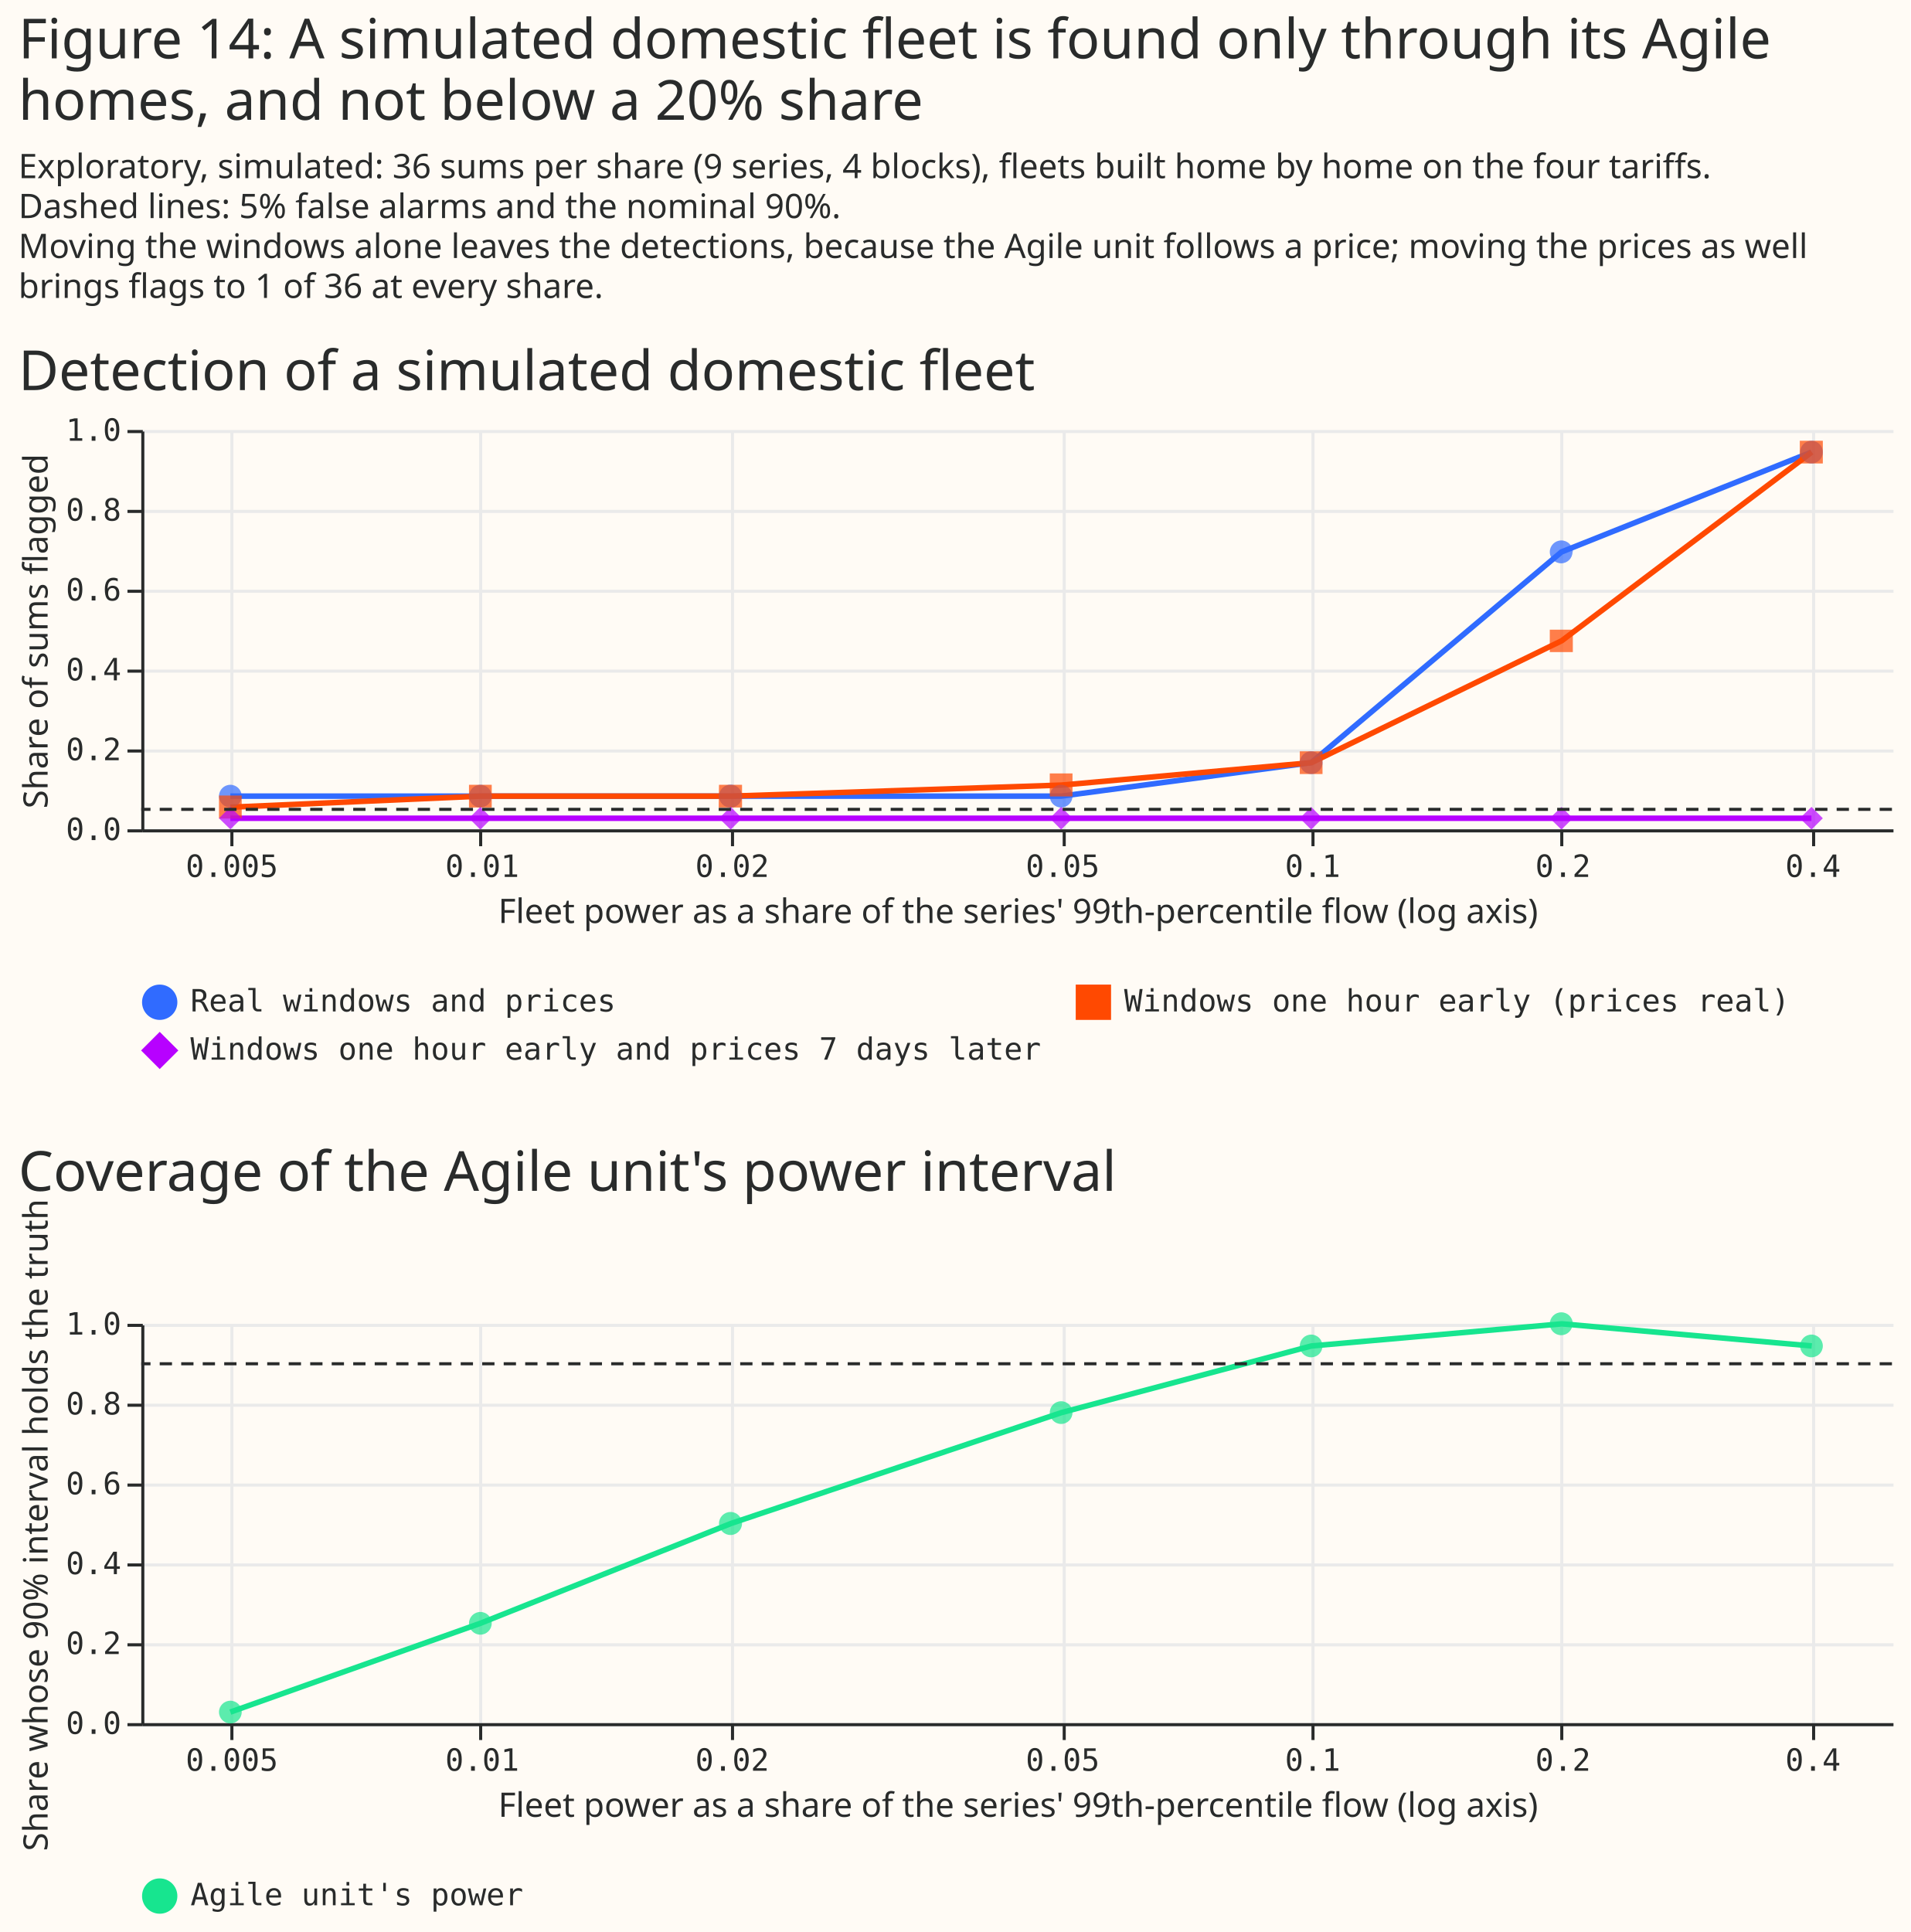
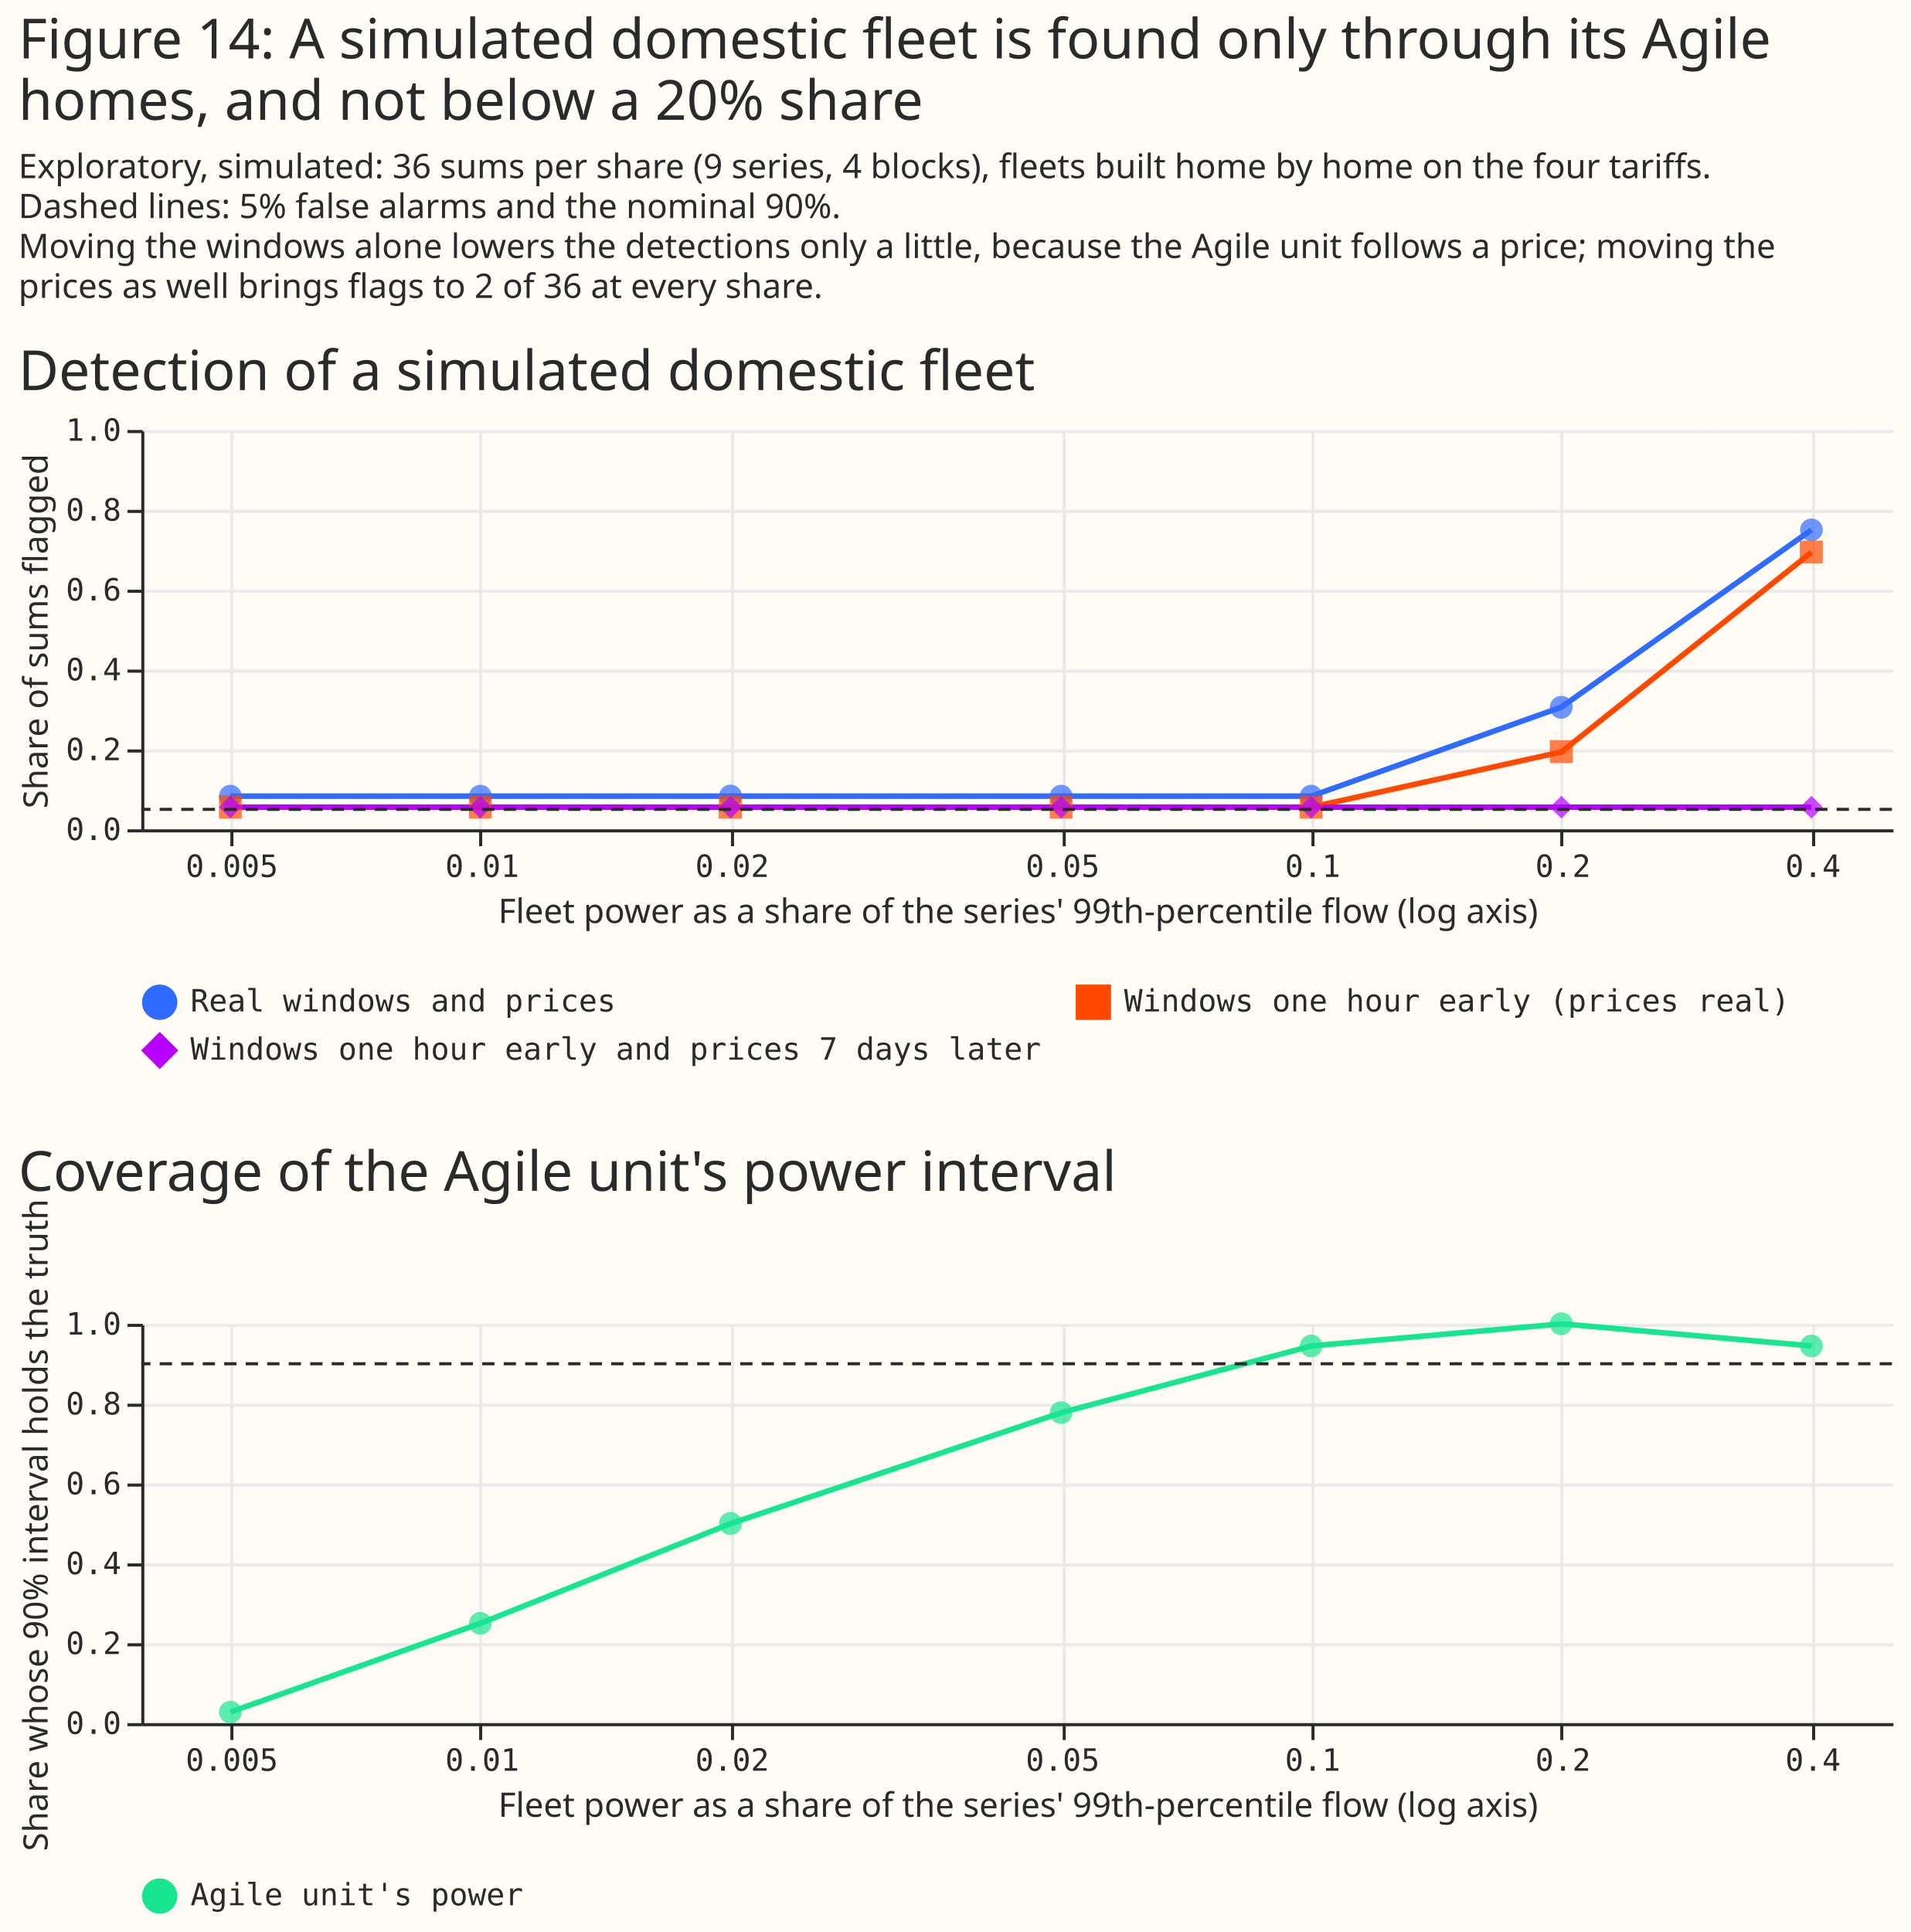
<svg xmlns="http://www.w3.org/2000/svg" width="622" height="629" class="marks" viewBox="0 0 622 629">
  <path fill="#fffbf5" d="M0 0h622v629H0z" />
  <g fill="none" stroke-miterlimit="10" aria-roledescription="group mark container" class="mark-group role-frame root">
    <path d="M46 140h570z" aria-hidden="true" class="background" />
    <g aria-roledescription="group mark container" class="mark-group role-scope concat_0_group">
      <path fill="#fffbf5" d="M46 140h570v130H46Z" aria-hidden="true" class="background" />
      <g aria-hidden="true" class="mark-group role-axis">
        <path stroke="#eaeaea" d="M75.5 140.5v130m81-130v130m82-130v130m108-130v130m81-130v130m81-130v130m82-130v130" class="mark-rule role-axis-grid" pointer-events="none" />
      </g>
      <g aria-hidden="true" class="mark-group role-axis">
        <path stroke="#eaeaea" d="M46.5 270.5h570m-570-26h570m-570-26h570m-570-26h570m-570-26h570m-570-26h570" class="mark-rule role-axis-grid" pointer-events="none" />
      </g>
      <g aria-label="X-axis titled 'Fleet power as a share of the series' 99th-percentile flow (log axis)' for a log scale with values from 0.00390625 to 0.5" aria-roledescription="axis" class="mark-group role-axis" pointer-events="none">
        <path stroke="#292b2b" d="M75.5 270.5v5m81-5v5m82-5v5m108-5v5m81-5v5m81-5v5m82-5v5" class="mark-rule role-axis-tick" />
        <g fill="#292b2b" class="mark-text role-axis-label" font-family="Matter Semi Mono, Roboto Mono, monospace" font-size="10" text-anchor="middle">
          <text transform="translate(75.5 285.5)">0.005</text>
          <text transform="translate(157 285.5)">0.01</text>
          <text transform="translate(238.4 285.5)">0.02</text>
          <text transform="translate(346 285.5)">0.05</text>
          <text transform="translate(427.4 285.5)">0.1</text>
          <text transform="translate(508.9 285.5)">0.2</text>
          <text transform="translate(590.3 285.5)">0.4</text>
        </g>
        <path stroke="#292b2b" d="M46.5 270.5h570" class="mark-rule role-axis-domain" />
        <text fill="#292b2b" class="mark-text role-axis-title" font-family="Matter XH, DM Sans, sans-serif" font-size="11" text-anchor="middle" transform="translate(331.5 300.5)">Fleet power as a share of the series' 99th-percentile flow (log axis)</text>
      </g>
      <g aria-label="Y-axis titled 'Share of sums flagged' for a linear scale with values from 0.0 to 1.0" aria-roledescription="axis" class="mark-group role-axis" pointer-events="none">
        <path stroke="#292b2b" d="M46.5 270.5h-5m5-26h-5m5-26h-5m5-26h-5m5-26h-5m5-26h-5" class="mark-rule role-axis-tick" />
        <g fill="#292b2b" class="mark-text role-axis-label" font-family="Matter Semi Mono, Roboto Mono, monospace" font-size="10" text-anchor="end">
          <text transform="translate(39.5 273.5)">0.0</text>
          <text transform="translate(39.5 247.5)">0.2</text>
          <text transform="translate(39.5 221.5)">0.4</text>
          <text transform="translate(39.5 195.5)">0.6</text>
          <text transform="translate(39.5 169.5)">0.8</text>
          <text transform="translate(39.5 143.5)">1.0</text>
        </g>
        <path stroke="#292b2b" d="M46.5 270.5v-130" class="mark-rule role-axis-domain" />
        <text fill="#292b2b" class="mark-text role-axis-title" font-family="Matter XH, DM Sans, sans-serif" font-size="11" text-anchor="middle" transform="rotate(-90 110.5 95)">Share of sums flagged</text>
      </g>
      <g aria-roledescription="group mark container" class="mark-group role-scope concat_0_layer_0_pathgroup">
        <path d="M46 140h570v130H46Z" aria-hidden="true" class="background" />
-         <path stroke="#306bff" stroke-width="1.8" d="M75 259.2h270.5l81.4-10.9 81.5-68.6 81.4-32.5" aria-hidden="true" class="mark-line role-mark concat_0_layer_0_marks" />
+         <path stroke="#306bff" stroke-width="1.8" d="M75 259.2h351.9l81.5-29 81.4-57.7" aria-hidden="true" class="mark-line role-mark concat_0_layer_0_marks" />
        <path d="M46 140h570v130H46Z" aria-hidden="true" class="background" />
-         <path stroke="#ff4901" stroke-width="1.8" d="m75 262.8 81.4-3.6H238l107.6-3.6 81.4-7.3 81.5-39.7 81.4-61.4" aria-hidden="true" class="mark-line role-mark concat_0_layer_0_marks" />
+         <path stroke="#ff4901" stroke-width="1.8" d="M75 262.8h351.9l81.5-18 81.4-65" aria-hidden="true" class="mark-line role-mark concat_0_layer_0_marks" />
        <path d="M46 140h570v130H46Z" aria-hidden="true" class="background" />
-         <path stroke="#b701ff" stroke-width="1.8" d="M75 266.4h514.8" aria-hidden="true" class="mark-line role-mark concat_0_layer_0_marks" />
+         <path stroke="#b701ff" stroke-width="1.8" d="M75 262.8h514.8" aria-hidden="true" class="mark-line role-mark concat_0_layer_0_marks" />
      </g>
      <g aria-hidden="true" class="mark-symbol role-mark concat_0_layer_1_marks">
-         <path fill="#306bff" d="M78.7 259.2a3.7 3.7 0 1 1-7.4 0 3.7 3.7 0 1 1 7.4 0m81.4 0a3.7 3.7 0 1 1-7.4 0 3.7 3.7 0 1 1 7.4 0m81.5 0a3.7 3.7 0 1 1-7.5 0 3.7 3.7 0 1 1 7.5 0m107.6 0a3.7 3.7 0 1 1-7.4 0 3.7 3.7 0 1 1 7.4 0m81.4-10.9a3.7 3.7 0 1 1-7.4 0 3.7 3.7 0 1 1 7.4 0m81.4-68.6a3.7 3.7 0 1 1-7.4 0 3.7 3.7 0 1 1 7.5 0m81.4-32.5a3.7 3.7 0 1 1-7.4 0 3.7 3.7 0 1 1 7.4 0" opacity=".7" />
-         <path fill="#ff4901" d="M71.3 259h7.4v7.5h-7.4Zm81.4-3.5h7.4v7.4h-7.4Zm81.4 0h7.5v7.4H234Zm107.7-3.7h7.4v7.5h-7.4Zm81.4-7.2h7.4v7.4h-7.4Zm81.4-39.6h7.5v7.3h-7.5Zm81.4-61.5h7.5v7.4H586Z" opacity=".7" />
-         <path fill="#b701ff" d="m71.3 266.4 3.7-3.7 3.7 3.7L75 270Zm81.4 0 3.7-3.7 3.7 3.7-3.7 3.7Zm81.4 0 3.8-3.7 3.7 3.7-3.7 3.7Zm107.7 0 3.7-3.7 3.7 3.7-3.7 3.7Zm81.4 0 3.7-3.7 3.7 3.7-3.7 3.7Zm81.4 0 3.8-3.7 3.7 3.7-3.7 3.7Zm81.4 0 3.8-3.7 3.7 3.7-3.7 3.7Z" opacity=".7" />
+         <path fill="#306bff" d="M78.7 259.2a3.7 3.7 0 1 1-7.4 0 3.7 3.7 0 1 1 7.4 0m81.4 0a3.7 3.7 0 1 1-7.4 0 3.7 3.7 0 1 1 7.4 0m81.5 0a3.7 3.7 0 1 1-7.5 0 3.7 3.7 0 1 1 7.5 0m107.6 0a3.7 3.7 0 1 1-7.4 0 3.7 3.7 0 1 1 7.4 0m81.4 0a3.7 3.7 0 1 1-7.4 0 3.7 3.7 0 1 1 7.4 0m81.4-28.9a3.7 3.7 0 1 1-7.4 0 3.7 3.7 0 1 1 7.5 0m81.4-57.8a3.7 3.7 0 1 1-7.4 0 3.7 3.7 0 1 1 7.4 0" opacity=".7" />
+         <path fill="#ff4901" d="M71.3 259h7.4v7.5h-7.4Zm81.4 0h7.4v7.5h-7.4Zm81.4 0h7.5v7.5H234Zm107.7 0h7.4v7.5h-7.4Zm81.4 0h7.4v7.5h-7.4Zm81.4-18h7.5v7.4h-7.5Zm81.4-65h7.5v7.4H586Z" opacity=".7" />
+         <path fill="#b701ff" d="M71.3 262.8 75 259l3.7 3.7-3.7 3.7Zm81.4 0 3.7-3.7 3.7 3.7-3.7 3.7Zm81.4 0 3.8-3.7 3.7 3.7-3.7 3.7Zm107.7 0 3.7-3.7 3.7 3.7-3.7 3.7Zm81.4 0 3.7-3.7 3.7 3.7-3.7 3.7Zm81.4 0 3.8-3.7 3.7 3.7-3.7 3.7Zm81.4 0 3.8-3.7 3.7 3.7-3.7 3.7Z" opacity=".7" />
      </g>
      <path stroke="#292b2b" stroke-dasharray="4,3" d="M616 263.5H46" aria-hidden="true" class="mark-rule role-mark concat_0_layer_2_marks" />
      <g aria-label="Symbol legend for shape, fill color and stroke color with 3 values: Real windows and prices, Windows one hour early (prices real), Windows one hour early and prices 7 days later" aria-roledescription="legend" class="mark-group role-legend">
        <path d="M46 320h537v29H46Z" aria-hidden="true" class="background" pointer-events="none" />
        <g class="mark-group role-legend-entry">
          <g aria-roledescription="group mark container" class="mark-group role-scope" pointer-events="none">
            <path d="M46 320.3h292v12.4H46Z" aria-hidden="true" class="background" />
            <path fill="#306bff" stroke="#306bff" stroke-width="1.5" d="M57 326.3a5 5 0 1 1-10 0 5 5 0 1 1 10 0" class="mark-symbol role-legend-symbol" />
            <text fill="#292b2b" class="mark-text role-legend-label" font-family="Matter Semi Mono, Roboto Mono, monospace" font-size="10" transform="translate(62 329.3)">Real windows and prices</text>
            <path d="M350 320.3h232v12.4H350Z" aria-hidden="true" class="background" />
            <path fill="#ff4901" stroke="#ff4901" stroke-width="1.5" d="M351 321.3h10v10h-10Z" class="mark-symbol role-legend-symbol" />
            <text fill="#292b2b" class="mark-text role-legend-label" font-family="Matter Semi Mono, Roboto Mono, monospace" font-size="10" transform="translate(366 329.3)">Windows one hour early (prices real)</text>
            <path d="M46 336h292v12.5H46Z" aria-hidden="true" class="background" />
            <path fill="#b701ff" stroke="#b701ff" stroke-width="1.5" d="m47 342 5-5 5 5-5 5Z" class="mark-symbol role-legend-symbol" />
            <text fill="#292b2b" class="mark-text role-legend-label" font-family="Matter Semi Mono, Roboto Mono, monospace" font-size="10" transform="translate(62 345)">Windows one hour early and prices 7 days later</text>
          </g>
        </g>
      </g>
      <g class="mark-group role-title">
        <text fill="#292b2b" aria-label="Title text 'Detection of a simulated domestic fleet'" aria-roledescription="title" class="mark-text role-title-text" font-family="Matter XH, DM Sans, sans-serif" font-size="18" pointer-events="none" transform="translate(6 127)">Detection of a simulated domestic fleet</text>
      </g>
    </g>
    <g aria-roledescription="group mark container" class="mark-group role-scope concat_1_group">
      <path fill="#fffbf5" d="M46 431h570v130H46Z" aria-hidden="true" class="background" />
      <g aria-hidden="true" class="mark-group role-axis">
        <path stroke="#eaeaea" d="M75.5 431.5v130m81-130v130m82-130v130m108-130v130m81-130v130m81-130v130m82-130v130" class="mark-rule role-axis-grid" pointer-events="none" />
      </g>
      <g aria-hidden="true" class="mark-group role-axis">
        <path stroke="#eaeaea" d="M46.5 561.5h570m-570-26h570m-570-26h570m-570-26h570m-570-26h570m-570-26h570" class="mark-rule role-axis-grid" pointer-events="none" />
      </g>
      <g aria-label="X-axis titled 'Fleet power as a share of the series' 99th-percentile flow (log axis)' for a log scale with values from 0.00390625 to 0.5" aria-roledescription="axis" class="mark-group role-axis" pointer-events="none">
        <path stroke="#292b2b" d="M75.5 561.5v5m81-5v5m82-5v5m108-5v5m81-5v5m81-5v5m82-5v5" class="mark-rule role-axis-tick" />
        <g fill="#292b2b" class="mark-text role-axis-label" font-family="Matter Semi Mono, Roboto Mono, monospace" font-size="10" text-anchor="middle">
          <text transform="translate(75.5 576.5)">0.005</text>
          <text transform="translate(157 576.5)">0.01</text>
          <text transform="translate(238.4 576.5)">0.02</text>
          <text transform="translate(346 576.5)">0.05</text>
          <text transform="translate(427.4 576.5)">0.1</text>
          <text transform="translate(508.9 576.5)">0.2</text>
          <text transform="translate(590.3 576.5)">0.4</text>
        </g>
        <path stroke="#292b2b" d="M46.5 561.5h570" class="mark-rule role-axis-domain" />
        <text fill="#292b2b" class="mark-text role-axis-title" font-family="Matter XH, DM Sans, sans-serif" font-size="11" text-anchor="middle" transform="translate(331.5 591.5)">Fleet power as a share of the series' 99th-percentile flow (log axis)</text>
      </g>
      <g aria-label="Y-axis titled 'Share whose 90% interval holds the truth' for a linear scale with values from 0.0 to 1.0" aria-roledescription="axis" class="mark-group role-axis" pointer-events="none">
        <path stroke="#292b2b" d="M46.5 561.5h-5m5-26h-5m5-26h-5m5-26h-5m5-26h-5m5-26h-5" class="mark-rule role-axis-tick" />
        <g fill="#292b2b" class="mark-text role-axis-label" font-family="Matter Semi Mono, Roboto Mono, monospace" font-size="10" text-anchor="end">
          <text transform="translate(39.5 564.5)">0.0</text>
          <text transform="translate(39.5 538.5)">0.2</text>
          <text transform="translate(39.5 512.5)">0.4</text>
          <text transform="translate(39.5 486.5)">0.6</text>
          <text transform="translate(39.5 460.5)">0.8</text>
          <text transform="translate(39.5 434.5)">1.0</text>
        </g>
        <path stroke="#292b2b" d="M46.5 561.5v-130" class="mark-rule role-axis-domain" />
        <text fill="#292b2b" class="mark-text role-axis-title" font-family="Matter XH, DM Sans, sans-serif" font-size="11" text-anchor="middle" transform="rotate(-90 256 240.5)">Share whose 90% interval holds the truth</text>
      </g>
      <g aria-roledescription="group mark container" class="mark-group role-scope concat_1_layer_0_pathgroup">
        <path d="M46 431h570v130H46Z" aria-hidden="true" class="background" />
        <path stroke="#17e58f" stroke-width="1.8" d="m75 557.4 81.4-28.9L238 496l107.6-36.1 81.4-21.7 81.5-7.2 81.4 7.2" aria-hidden="true" class="mark-line role-mark concat_1_layer_0_marks" />
      </g>
      <path fill="#17e58f" d="M78.7 557.4a3.7 3.7 0 1 1-7.4 0 3.7 3.7 0 1 1 7.4 0m81.4-28.9a3.7 3.7 0 1 1-7.4 0 3.7 3.7 0 1 1 7.4 0m81.5-32.5a3.7 3.7 0 1 1-7.5 0 3.7 3.7 0 1 1 7.5 0m107.6-36.1a3.7 3.7 0 1 1-7.4 0 3.7 3.7 0 1 1 7.4 0m81.4-21.7a3.7 3.7 0 1 1-7.4 0 3.7 3.7 0 1 1 7.4 0M512 431a3.7 3.7 0 1 1-7.4 0 3.7 3.7 0 1 1 7.5 0m81.4 7.2a3.7 3.7 0 1 1-7.4 0 3.7 3.7 0 1 1 7.4 0" aria-hidden="true" class="mark-symbol role-mark concat_1_layer_1_marks" opacity=".7" />
      <path stroke="#292b2b" stroke-dasharray="4,3" d="M616 444H46" aria-hidden="true" class="mark-rule role-mark concat_1_layer_2_marks" />
      <g aria-label="Symbol legend for shape, fill color and stroke color with 1 value: Agile unit's power" aria-roledescription="legend" class="mark-group role-legend">
        <path d="M46 611h125v13H46Z" aria-hidden="true" class="background" pointer-events="none" />
        <g class="mark-group role-legend-entry">
          <g aria-roledescription="group mark container" class="mark-group role-scope" pointer-events="none">
            <path d="M46 611.3h124v12.5H46Z" aria-hidden="true" class="background" />
            <path fill="#17e58f" stroke="#17e58f" stroke-width="1.5" d="M57 617.3a5 5 0 1 1-10 0 5 5 0 1 1 10 0" class="mark-symbol role-legend-symbol" />
            <text fill="#292b2b" class="mark-text role-legend-label" font-family="Matter Semi Mono, Roboto Mono, monospace" font-size="10" transform="translate(62 620.3)">Agile unit's power</text>
          </g>
        </g>
      </g>
      <g class="mark-group role-title">
        <text fill="#292b2b" aria-label="Title text 'Coverage of the Agile unit's power interval'" aria-roledescription="title" class="mark-text role-title-text" font-family="Matter XH, DM Sans, sans-serif" font-size="18" pointer-events="none" transform="translate(6 387.7)">Coverage of the Agile unit's power interval</text>
      </g>
    </g>
    <g fill="#292b2b" class="mark-group role-title" font-family="Matter XH, DM Sans, sans-serif" pointer-events="none">
      <text aria-label="Title text 'Figure 14: A simulated domestic fleet is found only through its Agile homes, and not below a 20% share'" aria-roledescription="title" class="mark-text role-title-text" font-size="18" transform="translate(6 19)">
        <tspan>Figure 14: A simulated domestic fleet is found only through its Agile</tspan>
        <tspan x="0" dy="20">homes, and not below a 20% share</tspan>
      </text>
-       <text aria-label="Subtitle text 'Exploratory, simulated: 36 sums per share (9 series, 4 blocks), fleets built home by home on the four tariffs. Dashed lines: 5% false alarms and the nominal 90%. Moving the windows alone leaves the detections, because the Agile unit follows a price; moving the prices as well brings flags to 1 of 36 at every share.'" aria-roledescription="subtitle" class="mark-text role-title-subtitle" font-size="11" transform="translate(6 58)">
+       <text aria-label="Subtitle text 'Exploratory, simulated: 36 sums per share (9 series, 4 blocks), fleets built home by home on the four tariffs. Dashed lines: 5% false alarms and the nominal 90%. Moving the windows alone lowers the detections only a little, because the Agile unit follows a price; moving the prices as well brings flags to 2 of 36 at every share.'" aria-roledescription="subtitle" class="mark-text role-title-subtitle" font-size="11" transform="translate(6 58)">
        <tspan>Exploratory, simulated: 36 sums per share (9 series, 4 blocks), fleets built home by home on the four tariffs.</tspan>
        <tspan x="0" dy="13">Dashed lines: 5% false alarms and the nominal 90%.</tspan>
-         <tspan x="0" dy="13">Moving the windows alone leaves the detections, because the Agile unit follows a price; moving the prices as well</tspan>
-         <tspan x="0" dy="13">brings flags to 1 of 36 at every share.</tspan>
+         <tspan x="0" dy="13">Moving the windows alone lowers the detections only a little, because the Agile unit follows a price; moving the</tspan>
+         <tspan x="0" dy="13">prices as well brings flags to 2 of 36 at every share.</tspan>
      </text>
    </g>
  </g>
</svg>
